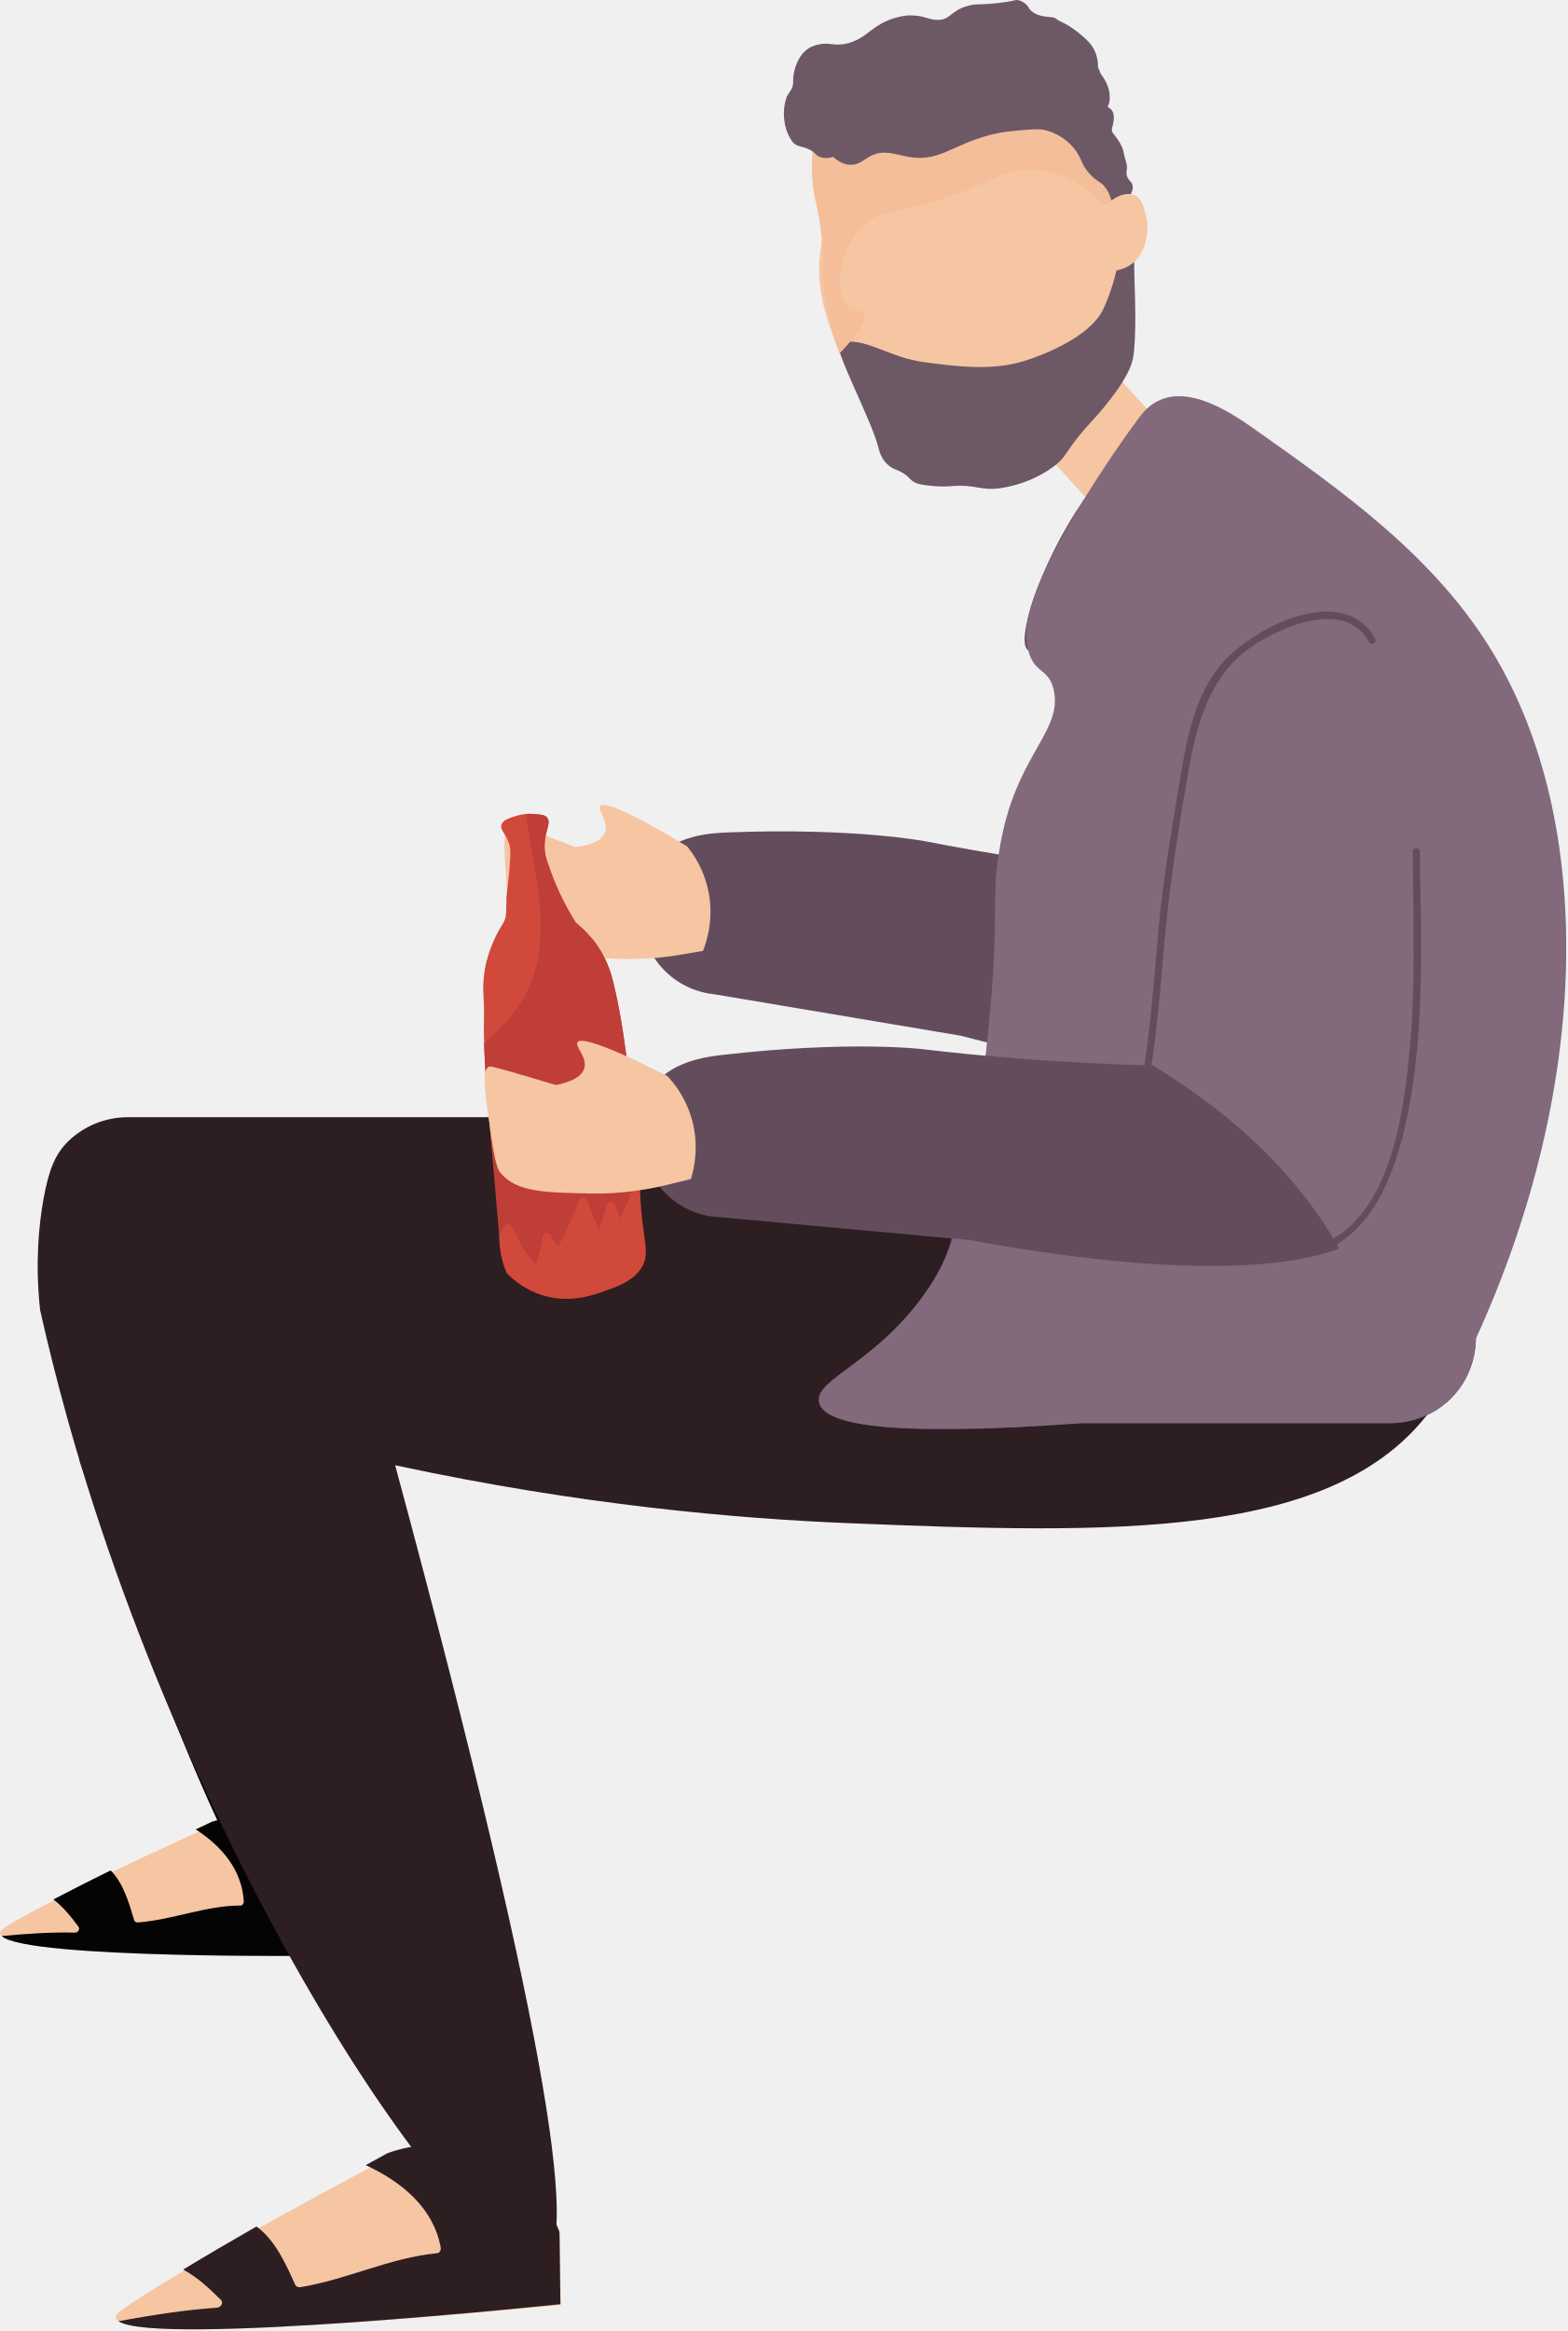
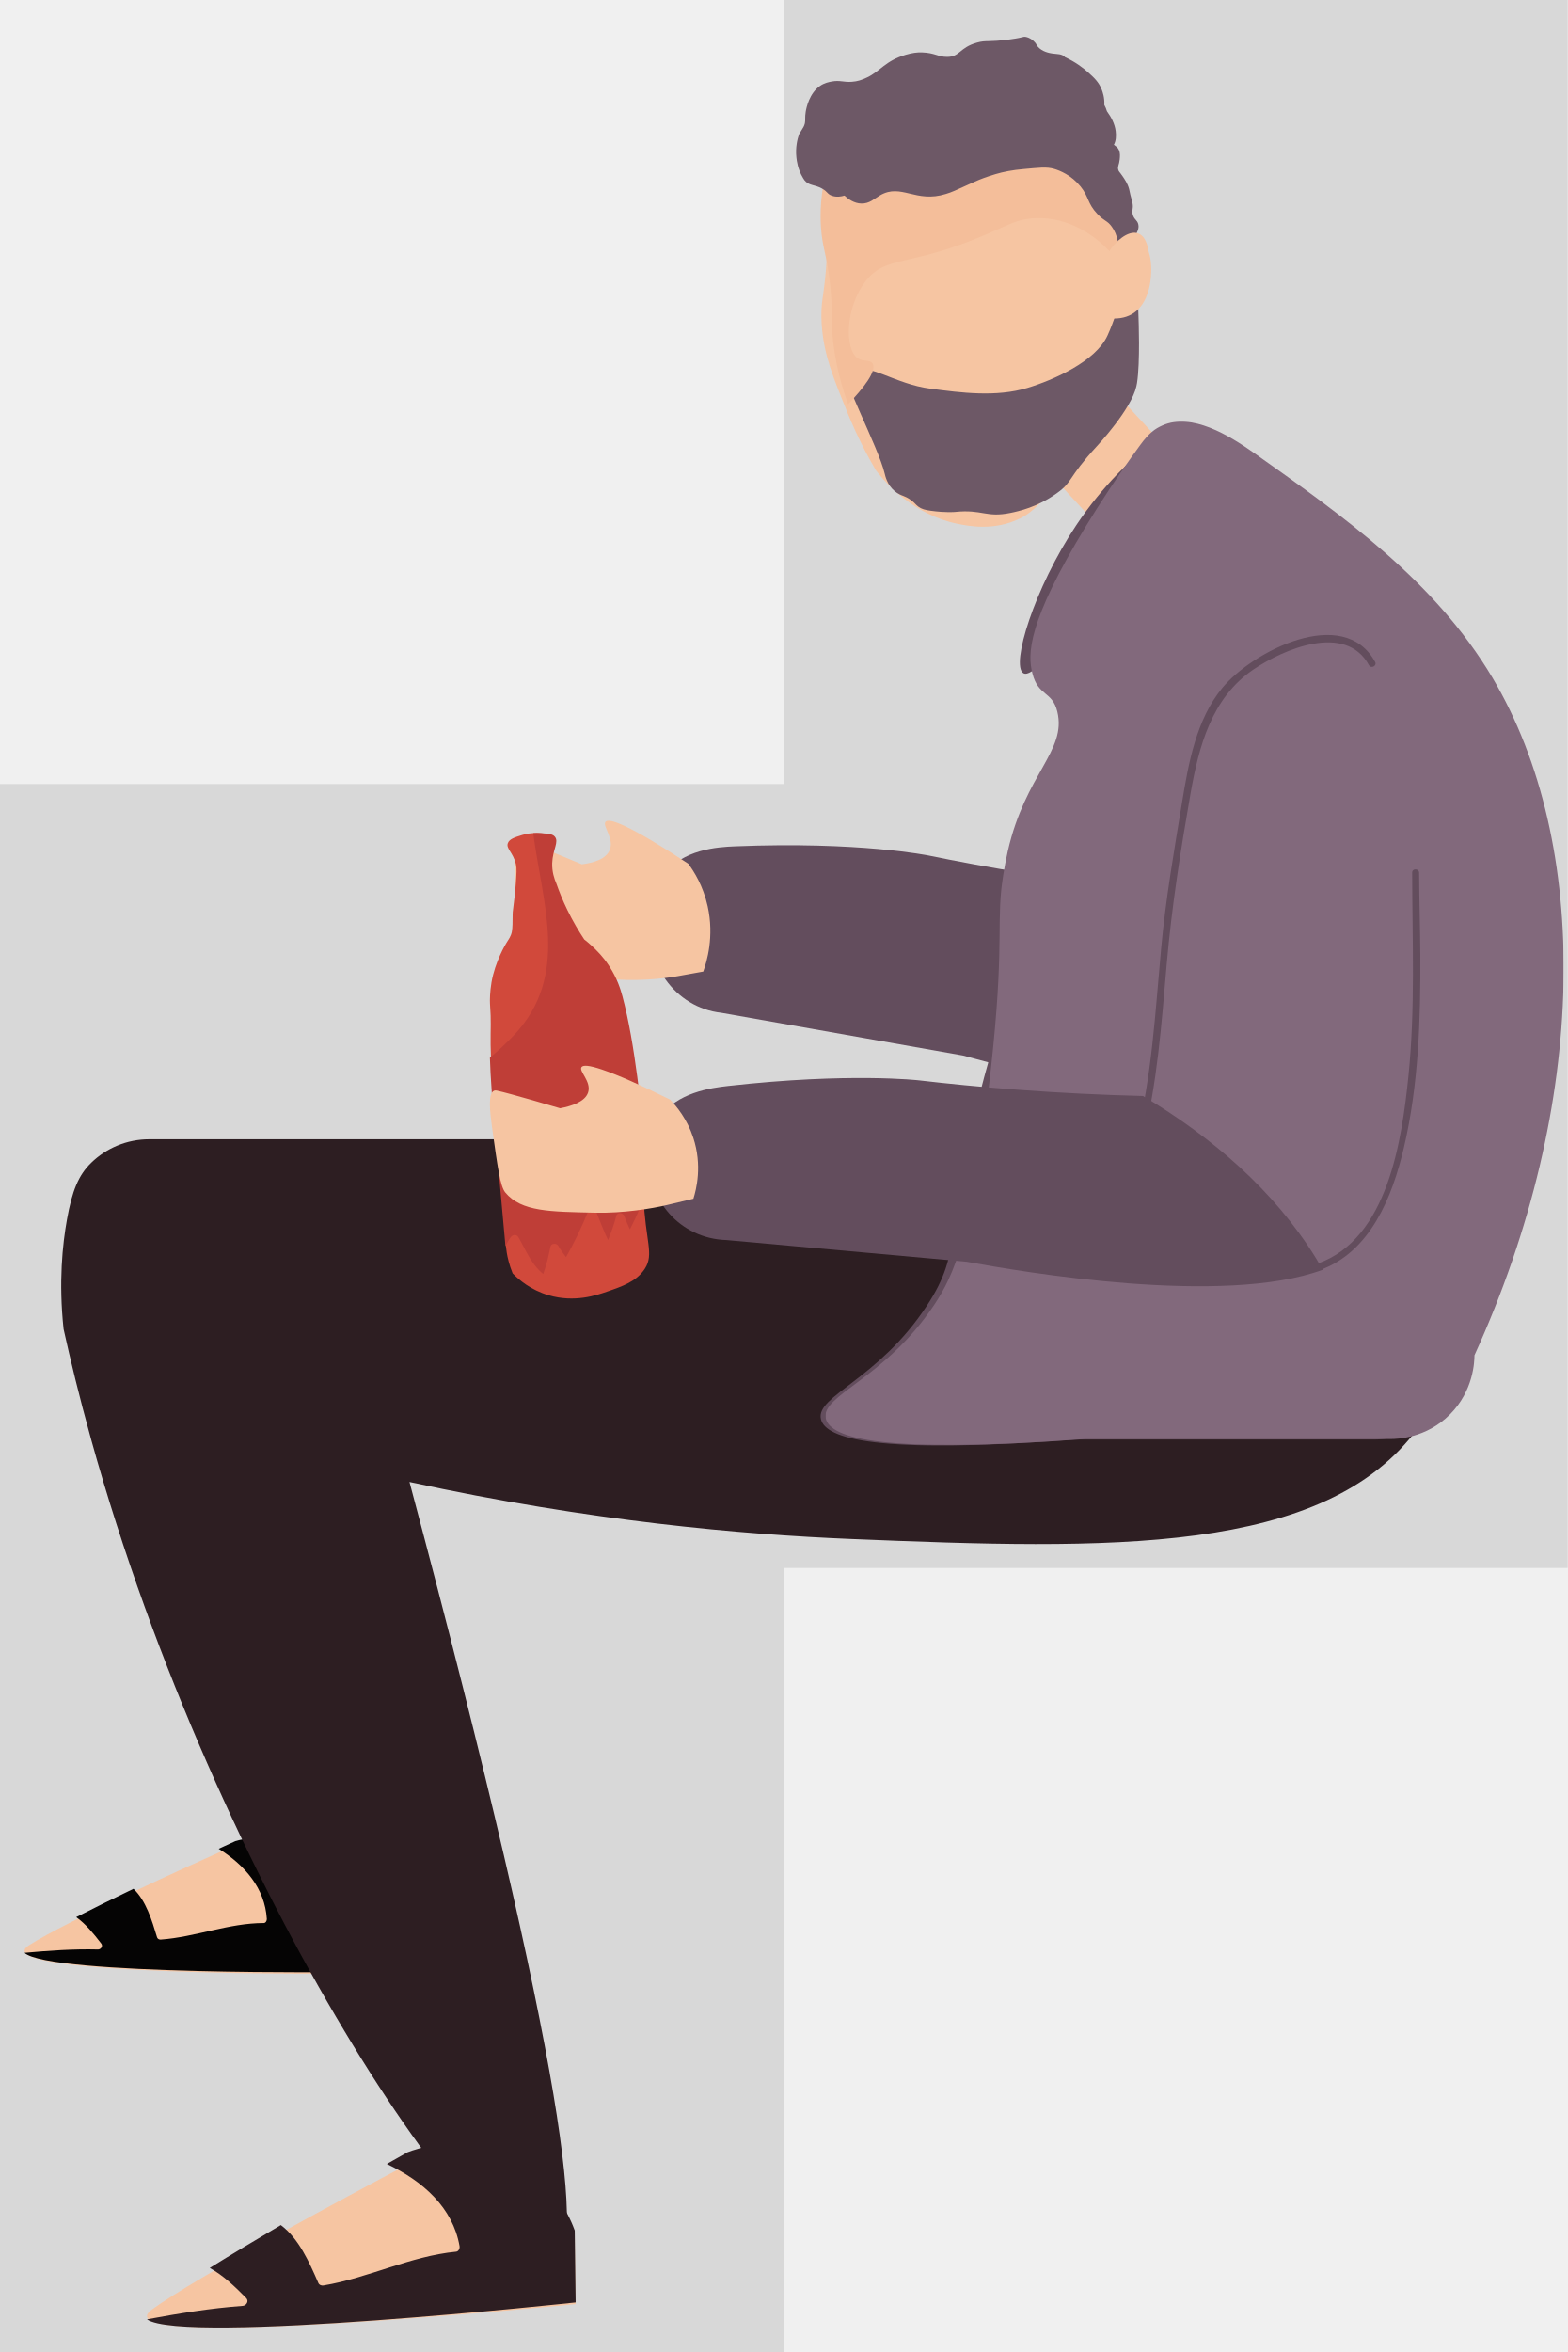
- <svg xmlns="http://www.w3.org/2000/svg" xmlns:xlink="http://www.w3.org/1999/xlink" width="224px" height="333px" viewBox="0 0 224 333" version="1.1">
+ <svg xmlns="http://www.w3.org/2000/svg" xmlns:xlink="http://www.w3.org/1999/xlink" width="128px" height="192px" viewBox="0 0 128 192" version="1.1">
  <defs>
-     <polygon id="path-1" points="0 19.648 0 0.43 47.467 0.43 47.467 19.648 4.59611529e-16 19.648" />
-     <polygon id="path-3" points="107.516 0.731 107.516 148.294 0.706 148.294 0.706 0.731 107.516 0.731" />
+     <polygon id="path-1" points="0 11.124 0 0.243 27.263 0.243 27.263 11.124 2.63986606e-16 11.124" />
+     <polygon id="path-3" points="60.673 0.414 60.673 83.959 0.398 83.959 0.398 0.414 60.673 0.414" />
  </defs>
  <g id="Page-1" stroke="none" stroke-width="1" fill="none" fill-rule="evenodd">
    <g id="leftZag">
-       <path d="M188.928,151.368 C183.497,140.658 174.905,131.977 165.184,125.029 C159.283,124.433 153.147,123.67 146.787,122.706 C141.149,121.851 136.303,120.98 132.291,120.196 C132.291,120.196 122.121,118.21 103.988,118.918 C101.486,119.016 96.384,119.309 93.555,122.917 C92.575,124.166 92.13,125.48 91.907,126.42 L91.645,128.104 C90.562,135.045 95.232,141.313 102.022,142.032 C113.781,144.009 125.539,145.986 137.297,147.964 C145.267,150.076 174.654,157.527 189.766,153.111 C189.495,152.528 189.221,151.945 188.928,151.368" id="Fill-1" fill="#634D5D" />
-       <path d="M73.346,132.869 C75.449,135.936 79.698,136.21 86.046,136.844 C90.185,137.258 94.433,136.844 96.542,136.498 C96.84,136.448 100.446,135.849 100.447,135.849 C100.971,134.511 102.127,131.029 101.105,126.796 C100.426,123.985 99.068,122.004 98.191,120.921 C94.079,118.415 90.91,116.692 88.709,115.733 C86.804,114.904 85.986,114.842 85.749,115.151 C85.306,115.728 87.055,117.4 86.424,118.967 C85.885,120.31 83.913,120.806 82.209,121.007 C81.915,120.893 75.071,118.235 73.256,117.702 C73.185,117.681 73.031,117.639 72.863,117.692 C71.943,117.985 72.027,120.721 72.163,123.031 C72.512,128.949 72.686,131.909 73.346,132.869" id="Fill-3" fill="#F6C5A2" />
-       <g id="Group-7" transform="translate(0, 259.8456)">
-         <mask id="mask-2" fill="white">
-           <use xlink:href="#path-1" />
-         </mask>
-         <g id="Clip-6" />
-         <path d="M30.321,0.935 C22.808,4.34 6.155,12.007 0.664,15.513 C-6.508,20.091 46.733,19.635 46.733,19.635 L47.467,11.565 C47.255,10.654 45.899,5.205 40.684,2.194 C35.932,-0.55 31.304,0.654 30.321,0.935" id="Fill-5" fill="#F6C5A2" mask="url(#mask-2)" />
+       <polygon id="Combined-Shape" fill="#D8D8D8" points="64 64 64 0 128 0 128 128 64 128 64 192 0 192 0 64" />
+       <g transform="translate(2, 3)">
+         <path d="M105.531,85.167 C102.492,78.871 97.683,73.767 92.243,69.682 C88.94,69.332 85.507,68.883 81.947,68.317 C78.792,67.814 76.08,67.302 73.834,66.841 C73.834,66.841 68.143,65.673 57.995,66.09 C56.595,66.147 53.739,66.32 52.156,68.441 C51.608,69.175 51.359,69.947 51.234,70.5 L51.087,71.49 C50.481,75.571 53.095,79.256 56.895,79.678 C63.476,80.841 70.056,82.003 76.636,83.166 C81.097,84.408 97.543,88.788 106,86.192 C105.848,85.849 105.695,85.506 105.531,85.167" id="Fill-1" fill="#634D5D" />
+         <path d="M40.688,74.553 C41.831,76.362 44.141,76.524 47.592,76.898 C49.842,77.142 52.151,76.898 53.298,76.693 C53.46,76.664 55.42,76.311 55.42,76.311 C55.705,75.521 56.334,73.467 55.778,70.971 C55.409,69.312 54.671,68.144 54.194,67.505 C51.959,66.026 50.236,65.01 49.04,64.445 C48.004,63.955 47.56,63.919 47.43,64.101 C47.19,64.442 48.14,65.428 47.797,66.352 C47.504,67.145 46.433,67.437 45.506,67.556 C45.346,67.488 41.626,65.92 40.639,65.606 C40.601,65.594 40.517,65.569 40.426,65.6 C39.926,65.773 39.971,67.387 40.045,68.75 C40.235,72.241 40.33,73.986 40.688,74.553" id="Fill-3" fill="#F6C5A2" />
+         <g id="Group-7" transform="translate(0, 147)">
+           <mask id="mask-2" fill="white">
+             <use xlink:href="#path-1" />
+           </mask>
+           <g id="Clip-6" />
+           <path d="M17.415,0.529 C13.1,2.457 3.535,6.798 0.382,8.783 C-3.738,11.375 26.842,11.117 26.842,11.117 L27.263,6.548 C27.142,6.032 26.363,2.947 23.368,1.242 C20.638,-0.312 17.98,0.37 17.415,0.529" id="Fill-5" fill="#F6C5A2" mask="url(#mask-2)" />
+         </g>
+         <path d="M27,153.359 C26.881,152.837 26.116,149.717 23.14,148 C20.429,146.435 17.782,147.133 17.219,147.296 C16.81,147.483 16.35,147.694 15.856,147.921 C17.98,149.252 19.632,151.14 19.786,153.647 C19.795,153.792 19.693,153.983 19.535,153.983 C16.675,153.984 13.963,155.128 11.12,155.332 C10.999,155.34 10.864,155.278 10.824,155.147 C10.398,153.735 9.922,152.164 8.901,151.188 C7.271,151.972 5.655,152.766 4.223,153.5 C5.01,154.068 5.64,154.841 6.268,155.66 C6.435,155.878 6.226,156.146 5.999,156.141 C3.997,156.09 1.997,156.232 0,156.413 C2.01,158.267 26.567,157.985 26.567,157.985 L27,153.359 Z" id="Fill-8" fill="#050404" />
+         <path d="M9.928,101 C8.952,106.17 7.976,111.34 7,116.51 C16.59,143.535 23.18,156.689 26.772,155.972 C29.863,155.356 30.734,144.471 29.385,123.316 C22.899,115.877 16.413,108.439 9.928,101" id="Fill-10" fill="#050404" />
+         <path d="M31.434,117.977 C46.185,121.185 58.609,122.267 67.482,122.632 C88.544,123.498 106.202,124.003 113.83,113.503 C116.903,109.274 117.478,104.456 117.48,101.052 C117.987,97.685 118.494,94.318 119,90.951 C118.45,91.287 117.267,91.903 115.668,91.925 C113.022,91.962 111.277,90.347 110.919,90 L10.191,90 C8.342,90 6.662,90.737 5.443,91.925 C4.421,92.921 3.891,94.182 3.468,96.553 C3.105,98.583 2.78,101.641 3.192,105.497 C3.731,107.926 4.465,110.994 5.443,114.513 C15.716,151.486 37.704,183.773 43.179,181.924 C45.81,181.036 44.46,166.779 31.434,117.977" id="Fill-12" fill="#2D1E22" />
+         <path d="M31.365,173.647 C26.041,176.459 14.247,182.773 10.434,185.512 C5.452,189.09 45,185.091 45,185.091 L44.927,179.61 C44.7,179.012 43.275,175.439 39.167,173.775 C35.423,172.259 32.075,173.39 31.365,173.647" id="Fill-14" fill="#F6C5A2" />
+         <path d="M44.927,179.083 C44.698,178.442 43.264,174.614 39.131,172.831 C35.364,171.206 31.996,172.417 31.282,172.693 C30.772,172.98 30.199,173.303 29.583,173.652 C32.548,175.058 34.973,177.223 35.521,180.356 C35.554,180.538 35.447,180.791 35.24,180.811 C31.496,181.174 28.103,182.956 24.409,183.57 C24.252,183.596 24.067,183.535 23.997,183.375 C23.243,181.654 22.401,179.739 20.93,178.639 C18.904,179.831 16.899,181.034 15.126,182.138 C16.234,182.753 17.166,183.646 18.102,184.596 C18.351,184.849 18.115,185.213 17.816,185.235 C15.188,185.425 12.59,185.855 10,186.335 C12.889,188.413 45,184.955 45,184.955 L44.927,179.083 Z" id="Fill-16" fill="#2D1E22" />
+         <polygon id="Fill-18" fill="#F6C5A2" points="93.534 33.879 89.936 30 83 34.886 89.583 42 95 34.381" />
+         <path d="M88.477,32.174 C86.945,33.848 85.605,35.277 84.527,36.415 C82.575,38.474 82.099,38.924 81.28,39.325 C79.17,40.359 77.096,39.944 76.203,39.765 C72.606,39.044 70.319,36.415 69.528,35.413 C68.834,34.234 67.977,32.622 67.166,30.615 C66.075,27.913 65.25,25.998 65.088,23.445 C64.978,21.703 65.261,21.261 65.437,19.013 C65.591,17.056 65.625,14.219 65,10.667 C71.92,9.445 78.841,8.222 85.761,7 C86.206,8.269 86.85,10.168 87.549,12.502 C89.082,17.619 89.848,20.177 89.979,23.113 C90.067,25.092 89.934,28.274 88.477,32.174" id="Fill-20" fill="#F6C5A2" />
+         <path d="M67.058,27.223 C67.096,27.201 67.41,27.061 67.41,27.061 C67.611,27.04 67.808,27.043 68.002,27.057 C68.71,27.087 69.33,27.269 70.048,27.544 C71.374,28.052 72.514,28.534 73.946,28.726 C76.531,29.072 79.343,29.43 81.885,28.667 C83.998,28.032 87.464,26.502 88.425,24.389 C89.477,22.078 89.861,19.758 90.119,17.232 C90.137,17.051 90.368,16.957 90.506,17.044 C90.509,17.03 90.511,17.015 90.514,17 C90.52,17.023 90.525,17.05 90.531,17.073 C90.555,17.096 90.583,17.111 90.596,17.149 C90.887,18.046 90.969,18.98 90.913,19.914 C90.918,20.559 90.898,21.386 90.962,22.99 C90.962,22.99 91.105,26.578 90.836,28.271 C90.818,28.387 90.803,28.444 90.785,28.529 C90.378,30.409 87.577,33.403 87.577,33.403 C85.084,36.114 85.655,36.286 84.272,37.275 C82.695,38.402 81.183,38.73 80.509,38.869 C78.499,39.283 78.212,38.56 75.983,38.791 C75.983,38.791 75.248,38.868 73.986,38.693 C73.532,38.629 73.245,38.557 72.975,38.354 C72.757,38.19 72.676,38.036 72.375,37.818 C72.132,37.642 71.904,37.539 71.746,37.479 C71.597,37.428 71.319,37.318 71.044,37.088 C70.436,36.579 70.277,35.845 70.226,35.633 C69.717,33.51 66.536,27.523 67.058,27.223" id="Fill-22" fill="#6D5866" />
+         <path d="M82.281,14.824 C81.001,14.931 80.472,15.304 78.44,16.171 C72.175,18.842 70.364,17.795 68.682,19.948 C67.013,22.087 66.949,25.485 68.021,26.236 C68.473,26.552 69.029,26.325 69.244,26.672 C69.619,27.28 68.474,28.711 67.246,30 C66.386,27.633 66.086,25.683 65.97,24.344 C65.826,22.683 65.996,22.316 65.789,20.315 C65.529,17.8 65.149,17.318 65.03,15.54 C64.957,14.438 64.98,12.793 65.527,10.728 C72.531,9.485 79.534,8.243 86.538,7 C86.989,8.29 87.639,10.222 88.347,12.595 C89.056,14.975 89.602,16.807 90,18.385 C89.637,18.036 89.199,17.811 88.729,17.66 C87.091,15.842 84.764,14.617 82.281,14.824" id="Fill-24" fill="#F4BE9A" />
+         <path d="M90.988,18.595 C90.906,17.663 90.411,17.098 90.713,16.256 C90.829,15.932 91.022,15.686 90.944,15.322 C90.864,14.949 90.608,14.945 90.489,14.515 C90.381,14.122 90.573,14.048 90.455,13.504 C90.419,13.335 90.387,13.282 90.295,12.903 C90.215,12.572 90.228,12.567 90.189,12.424 C90.068,11.981 89.842,11.651 89.644,11.364 C89.399,11.006 89.335,11.002 89.298,10.83 C89.24,10.557 89.378,10.458 89.421,10.017 C89.447,9.756 89.473,9.494 89.357,9.237 C89.25,9 89.11,8.959 88.947,8.815 C89.114,8.513 89.147,8.103 89.094,7.696 C89.019,7.108 88.738,6.569 88.378,6.076 C88.326,5.896 88.256,5.723 88.165,5.561 C88.166,5.558 88.166,5.555 88.166,5.551 C88.196,4.961 88.026,4.498 87.964,4.334 C87.725,3.698 87.326,3.333 86.821,2.883 C86.437,2.54 85.825,2.066 84.959,1.665 C84.959,1.665 84.959,1.665 84.959,1.664 C84.703,1.37 84.327,1.426 83.906,1.361 C83.711,1.33 83.077,1.232 82.711,0.775 C82.599,0.635 82.637,0.61 82.502,0.457 C82.157,0.071 81.732,-0.027 81.581,0.006 C81.571,0.008 81.52,0.017 81.418,0.044 C81.363,0.057 81.288,0.076 81.182,0.097 C81.021,0.129 80.797,0.168 80.445,0.215 C78.616,0.459 78.545,0.26 77.775,0.474 C76.317,0.88 76.388,1.645 75.322,1.641 C74.585,1.639 74.343,1.313 73.279,1.274 C72.917,1.26 72.5,1.307 71.962,1.464 C70.291,1.954 69.876,2.808 68.797,3.319 C68.34,3.536 68.017,3.638 67.557,3.673 C66.883,3.726 66.593,3.527 65.917,3.65 C65.675,3.695 65.324,3.759 64.959,4.008 C64.079,4.608 63.839,5.792 63.785,6.12 C63.708,6.584 63.769,6.77 63.724,7.019 C63.72,7.043 63.712,7.078 63.702,7.117 C63.654,7.296 63.576,7.415 63.515,7.512 C63.446,7.621 63.355,7.769 63.235,7.974 C63.109,8.346 62.934,9.023 63.025,9.857 C63.055,10.126 63.131,10.815 63.568,11.531 C63.616,11.609 63.638,11.649 63.674,11.697 C64.038,12.176 64.493,12.041 65.121,12.393 C65.592,12.657 65.534,12.842 65.928,12.979 C66.312,13.112 66.687,13.045 66.949,12.963 C67.262,13.255 67.733,13.593 68.318,13.612 C68.988,13.634 69.373,13.224 69.861,12.942 C71.59,11.939 72.767,13.608 75.231,12.832 C75.778,12.659 75.774,12.65 77.594,11.827 C78.012,11.638 78.542,11.433 79.285,11.213 C79.916,11.026 80.652,10.878 81.587,10.799 C82.808,10.696 83.426,10.592 84.088,10.791 C84.527,10.922 85.474,11.292 86.228,12.224 C86.921,13.079 86.77,13.589 87.601,14.466 C88.192,15.09 88.385,14.969 88.774,15.503 C89.295,16.219 89.288,16.906 89.502,18.083 C89.628,18.779 89.855,19.787 90.301,21 C90.955,19.951 91.037,19.142 90.988,18.595" id="Fill-26" fill="#6D5866" />
+         <path d="M91.803,17.606 C91.779,17.456 91.748,17.304 91.709,17.149 C91.017,14.39 88.046,17.232 88,19.083 C87.981,19.868 88.821,20.111 89.08,19.392 C89.087,19.373 89.098,19.35 89.105,19.33 C89.108,19.626 89.112,19.923 89.114,20.22 C89.114,20.297 89.141,20.352 89.179,20.388 C88.889,20.51 88.678,20.902 88.839,21.314 C88.864,21.379 88.895,21.444 88.928,21.508 C88.828,21.55 88.727,21.592 88.625,21.618 C88.016,21.773 88.025,22.939 88.67,22.988 C90.158,23.101 91.308,22.42 91.794,20.646 C92.008,19.861 92.12,18.525 91.803,17.606" id="Fill-28" fill="#F6C5A2" />
+         <path d="M110.254,114.514 L85.762,114.516 C69.582,115.735 65.403,114.457 65.027,112.849 C64.582,110.945 69.721,109.631 73.686,103.574 C76.662,99.028 75.103,97.672 78.016,86.233 C79.91,78.796 80.886,78.127 84.353,65.577 C85.383,61.848 85.176,62.342 86.175,58.777 C89.012,48.642 90.643,44.779 89.824,44.292 C88.502,43.506 82.845,52.721 81.558,51.954 C80.502,51.325 82.455,44.988 85.887,39.856 C88.049,36.624 90.441,34.403 92.185,33 C93.324,35.006 94.603,35.733 95.356,36.037 C97.333,36.834 98.774,35.448 99.873,36.326 C101.328,37.487 99.808,40.436 101.149,41.454 C102.511,42.488 104.724,39.941 106.649,40.954 C107.866,41.595 107.148,42.689 109.19,46.162 C110.89,49.052 112.807,50.743 113.143,51.08 C115.438,53.381 117.395,66.188 116.931,107.671 C116.93,108.131 116.878,110.548 114.97,112.503 C113.062,114.458 110.704,114.512 110.254,114.514" id="Fill-30" fill="#634D5D" />
+         <g id="Group-34" transform="translate(65, 31)">
+           <mask id="mask-4" fill="white">
+             <use xlink:href="#path-3" />
+           </mask>
+           <g id="Clip-33" />
+           <path d="M47.621,59.703 C46.684,63.684 44.898,68.223 40.731,69.695 C40.387,69.817 40.264,69.26 40.606,69.14 C46.332,67.117 47.462,59.035 47.994,53.862 C48.564,48.322 48.312,42.788 48.302,37.234 C48.302,36.866 48.87,36.888 48.87,37.254 C48.874,39.492 48.957,41.73 48.968,43.968 C48.991,49.217 48.83,54.574 47.621,59.703 M30.2,30.809 C29.393,35.423 28.668,40.035 28.26,44.705 C27.837,49.559 27.5,54.435 26.292,59.172 C26.201,59.529 25.658,59.362 25.748,59.008 C27.053,53.889 27.327,48.608 27.811,43.368 C28.18,39.365 28.866,35.428 29.518,31.465 C30.044,28.266 30.679,24.733 32.798,22.159 C35.233,19.197 42.692,15.323 45.275,20.032 C45.452,20.354 44.948,20.618 44.772,20.296 C42.86,16.81 37.793,18.993 35.349,20.647 C31.918,22.968 30.88,26.928 30.2,30.809 M54.862,21.333 C50.182,13.452 42.749,8.187 35.421,2.996 C33.353,1.531 30.3,-0.335 27.916,0.726 C27.318,0.992 26.827,1.327 26.104,2.317 C24.182,4.944 22.723,7.221 21.712,8.877 C16.846,16.853 16.903,19.419 17.294,20.966 C17.773,22.863 18.913,22.392 19.328,24.092 C20.112,27.304 16.731,29.151 15.286,35.472 C14.968,36.863 14.795,38.205 14.749,38.667 C14.414,42.012 15.008,44.17 13.679,55.216 C12.272,66.912 10.941,70.029 9.261,72.542 C5.215,78.595 -0.029,79.907 0.426,81.81 C0.81,83.415 5.073,84.692 21.583,83.475 L46.575,83.473 C47.034,83.471 49.441,83.418 51.388,81.464 C53.334,79.51 53.387,77.096 53.388,76.635 C62.778,56.022 62.897,34.861 54.862,21.333" id="Fill-32" fill="#82697C" mask="url(#mask-4)" />
+         </g>
+         <path d="M47.561,102.439 C46.708,102.734 44.91,103.355 42.795,102.734 C41.318,102.3 40.348,101.455 39.856,100.95 C39.565,100.229 39.438,99.635 39.375,99.257 C39.144,97.866 39.431,97.234 39.205,95.314 C39.193,95.218 39.179,95.118 39.179,95.118 C39.119,94.676 39.061,94.351 39.053,94.3 C39.006,94.028 38.9,93.191 38.663,90.997 L38.663,90.997 C37.7,80.885 38.231,81.924 38.007,78.941 C37.988,78.672 38.001,77.958 38.129,77.202 C38.419,75.488 39.301,74.047 39.35,73.969 C39.557,73.635 39.723,73.426 39.794,73.049 C39.856,72.719 39.849,72.245 39.857,71.611 C39.858,71.461 39.862,71.464 39.9,71.155 C39.931,70.9 40.069,69.801 40.115,69.147 C40.174,68.312 40.204,67.895 40.13,67.571 C39.901,66.572 39.287,66.28 39.469,65.817 C39.601,65.483 40.033,65.35 40.64,65.163 C40.889,65.087 41.395,64.96 42.043,65.013 C42.637,65.061 42.935,65.084 43.111,65.294 C43.456,65.706 42.943,66.329 42.908,67.407 C42.886,68.097 43.07,68.665 43.228,69.033 C43.45,69.689 43.73,70.406 44.088,71.162 C44.511,72.058 44.962,72.842 45.397,73.515 C45.397,73.515 45.41,73.525 45.429,73.54 C45.444,73.551 45.462,73.567 45.484,73.585 C45.683,73.749 46.138,74.138 46.644,74.711 C46.856,74.951 47.075,75.238 47.323,75.626 C47.98,76.654 48.236,77.578 48.36,78.052 C49.35,81.832 49.865,87.456 50.133,90.215 C50.279,91.713 50.486,93.208 50.545,94.712 C50.684,98.294 51.428,99.369 50.652,100.567 C49.974,101.612 48.813,102.007 47.561,102.439" id="Fill-35" fill="#D1493B" />
+         <path d="M39.271,98.745 C39.391,98.476 39.532,98.213 39.725,97.966 C39.877,97.772 40.191,97.759 40.322,97.985 C40.936,99.049 41.364,100.204 42.352,101 C42.628,100.271 42.788,99.518 42.948,98.755 C43.008,98.473 43.455,98.467 43.581,98.698 C43.763,99.032 43.997,99.323 44.215,99.626 C44.9,98.42 45.49,97.176 46.016,95.901 C46.111,95.671 46.532,95.559 46.649,95.844 C46.977,96.645 47.27,97.454 47.65,98.231 C47.91,97.585 48.144,96.936 48.317,96.258 C48.403,95.92 48.884,96.001 48.98,96.279 C49.108,96.652 49.269,97.005 49.432,97.359 C50.044,96.174 50.552,94.955 51,93.718 C50.907,92.724 50.783,91.733 50.684,90.74 C50.402,87.923 49.86,82.181 48.819,78.323 C48.689,77.84 48.419,76.896 47.728,75.846 C47.468,75.45 47.237,75.157 47.014,74.912 C46.483,74.327 46.004,73.929 45.795,73.763 C45.772,73.744 45.752,73.728 45.736,73.716 C45.717,73.701 45.703,73.69 45.703,73.69 C45.246,73.004 44.771,72.203 44.327,71.29 C43.95,70.517 43.655,69.785 43.422,69.115 C43.257,68.74 43.062,68.16 43.086,67.455 C43.123,66.355 43.662,65.719 43.299,65.298 C43.115,65.084 42.8,65.06 42.176,65.011 C41.941,64.993 41.732,65 41.537,65.015 C42.272,70.731 44.554,76.645 39.968,81.501 C39.368,82.136 38.705,82.75 38,83.341 C38.043,84.804 38.189,87.133 38.621,91.537 L38.621,91.538 C38.838,93.941 39.054,96.343 39.271,98.745" id="Fill-37" fill="#BF3E37" />
+         <path d="M105.468,99.745 C102.039,94.175 96.957,89.831 91.325,86.469 C88.056,86.387 84.652,86.224 81.115,85.961 C77.98,85.728 75.28,85.454 73.042,85.193 C73.042,85.193 67.369,84.533 57.429,85.652 C56.058,85.807 53.265,86.173 51.859,88.239 C51.372,88.954 51.182,89.682 51.098,90.199 L51.023,91.12 C50.714,94.917 53.541,98.116 57.304,98.228 C63.85,98.82 70.396,99.411 76.942,100.002 C81.411,100.82 97.874,103.654 106,100.653 C105.827,100.348 105.652,100.044 105.468,99.745" id="Fill-39" fill="#634D5D" />
+         <path d="M39.251,94.339 C40.563,95.933 42.964,95.909 46.56,95.995 C48.904,96.051 51.275,95.649 52.445,95.372 C52.611,95.333 54.613,94.856 54.614,94.856 C54.852,94.101 55.355,92.144 54.602,89.867 C54.101,88.354 53.254,87.324 52.715,86.766 C50.297,85.562 48.443,84.748 47.165,84.314 C46.059,83.938 45.596,83.937 45.476,84.116 C45.251,84.451 46.305,85.295 46.017,86.18 C45.77,86.939 44.683,87.291 43.733,87.472 C43.563,87.421 39.603,86.247 38.56,86.029 C38.519,86.021 38.431,86.004 38.338,86.04 C37.833,86.238 37.997,87.735 38.171,88.995 C38.617,92.225 38.84,93.84 39.251,94.339" id="Fill-41" fill="#F6C5A2" />
      </g>
-       <path d="M47.445,271.097 C47.238,270.161 45.899,264.563 40.697,261.482 C35.957,258.676 31.33,259.927 30.346,260.219 C29.631,260.555 28.826,260.933 27.962,261.341 C31.675,263.729 34.564,267.116 34.832,271.613 C34.848,271.873 34.671,272.216 34.395,272.216 C29.395,272.218 24.653,274.272 19.683,274.636 C19.471,274.651 19.235,274.54 19.166,274.305 C18.42,271.772 17.587,268.954 15.802,267.202 C12.954,268.609 10.128,270.034 7.625,271.35 C8.999,272.369 10.101,273.756 11.199,275.225 C11.491,275.616 11.126,276.098 10.729,276.088 C7.229,275.997 3.733,276.251 0.241,276.577 C3.756,279.902 46.688,279.396 46.688,279.396 L47.445,271.097 Z" id="Fill-8" fill="#050404" />
-       <path d="M16.385,180.993 C14.713,190.213 13.042,199.434 11.369,208.654 C27.799,256.853 39.09,280.311 45.244,279.033 C50.54,277.933 52.032,258.521 49.721,220.792 C38.609,207.526 27.496,194.259 16.385,180.993" id="Fill-10" fill="#050404" />
-       <path d="M56.463,209.322 C82.964,215.022 105.282,216.946 121.221,217.594 C159.056,219.133 190.778,220.031 204.481,201.37 C210.001,193.853 211.033,185.291 211.037,179.241 C211.948,173.256 212.858,167.273 213.768,161.289 C212.78,161.886 210.654,162.98 207.782,163.019 C203.029,163.085 199.895,160.214 199.251,159.598 L18.304,159.598 C14.982,159.598 11.963,160.908 9.773,163.019 C7.939,164.789 6.986,167.03 6.225,171.245 C5.575,174.853 4.99,180.287 5.73,187.14 C6.698,191.458 8.017,196.911 9.773,203.164 C28.228,268.877 67.727,326.26 77.563,322.975 C82.29,321.397 79.865,296.057 56.463,209.322" id="Fill-12" fill="#2D1E22" />
-       <path d="M55.367,308.315 C45.692,313.464 24.262,325.025 17.333,330.041 C8.28,336.592 80.143,329.269 80.143,329.269 L80.011,319.234 C79.598,318.138 77.009,311.597 69.543,308.55 C62.74,305.773 56.657,307.844 55.367,308.315" id="Fill-14" fill="#F6C5A2" />
-       <path d="M79.939,318.85 C79.527,317.722 76.94,310.996 69.483,307.863 C62.688,305.006 56.612,307.135 55.324,307.62 C54.403,308.125 53.37,308.692 52.258,309.305 C57.608,311.776 61.982,315.581 62.972,321.088 C63.03,321.407 62.837,321.851 62.463,321.886 C55.709,322.524 49.589,325.656 42.925,326.736 C42.642,326.781 42.307,326.674 42.181,326.393 C40.82,323.368 39.302,320.002 36.648,318.069 C32.994,320.164 29.376,322.279 26.177,324.218 C28.176,325.3 29.858,326.869 31.545,328.538 C31.995,328.983 31.569,329.623 31.03,329.662 C26.289,329.995 21.603,330.751 16.93,331.595 C22.142,335.247 80.071,329.17 80.071,329.17 L79.939,318.85 Z" id="Fill-16" fill="#2D1E22" />
-       <polygon id="Fill-18" fill="#F6C5A2" points="165.1 59.755 158.746 52.774 146.494 61.567 158.122 74.37 167.689 60.659" />
-       <path d="M158.56,55.009 C155.842,57.955 153.467,60.469 151.555,62.472 C148.093,66.095 147.249,66.886 145.795,67.593 C142.055,69.412 138.376,68.681 136.793,68.366 C130.412,67.098 126.357,62.472 124.955,60.708 C123.724,58.635 122.203,55.799 120.765,52.267 C118.83,47.511 117.368,44.143 117.081,39.651 C116.886,36.585 117.387,35.807 117.7,31.853 C117.972,28.41 118.033,23.417 116.924,17.166 C129.197,15.016 141.47,12.865 153.743,10.715 C154.533,12.948 155.674,16.289 156.913,20.396 C159.632,29.399 160.991,33.9 161.224,39.067 C161.379,42.549 161.143,48.148 158.56,55.009" id="Fill-20" fill="#F6C5A2" />
-       <path d="M119.902,49.094 C119.97,49.056 120.525,48.81 120.525,48.81 C120.881,48.773 121.228,48.778 121.571,48.803 C122.822,48.856 123.919,49.176 125.188,49.661 C127.531,50.556 129.546,51.405 132.077,51.743 C136.645,52.352 141.617,52.983 146.108,51.639 C149.844,50.52 155.969,47.825 157.668,44.103 C159.526,40.032 160.206,35.945 160.661,31.495 C160.694,31.177 161.102,31.011 161.346,31.165 C161.351,31.139 161.355,31.113 161.36,31.087 C161.37,31.128 161.38,31.175 161.39,31.216 C161.432,31.256 161.481,31.283 161.504,31.35 C162.018,32.93 162.164,34.575 162.065,36.22 C162.073,37.357 162.038,38.813 162.151,41.639 C162.151,41.639 162.404,47.958 161.929,50.942 C161.896,51.145 161.87,51.246 161.838,51.395 C161.12,54.707 156.169,59.981 156.169,59.981 C151.763,64.756 152.772,65.059 150.327,66.802 C147.541,68.787 144.867,69.365 143.677,69.61 C140.124,70.339 139.616,69.065 135.678,69.472 C135.678,69.472 134.379,69.607 132.147,69.299 C131.346,69.187 130.837,69.06 130.36,68.703 C129.976,68.414 129.832,68.142 129.301,67.759 C128.871,67.448 128.467,67.267 128.189,67.16 C127.925,67.072 127.434,66.877 126.948,66.472 C125.873,65.575 125.593,64.283 125.502,63.909 C124.602,60.17 118.98,49.623 119.902,49.094" id="Fill-22" fill="#6D5866" />
-       <path d="M146.284,24.254 C144.04,24.439 143.114,25.083 139.553,26.583 C128.573,31.206 125.399,29.393 122.452,33.12 C119.527,36.82 119.416,42.7 121.294,43.999 C122.087,44.547 123.06,44.153 123.437,44.755 C124.095,45.805 122.088,48.281 119.935,50.512 C118.429,46.417 117.903,43.043 117.7,40.725 C117.447,37.851 117.746,37.217 117.382,33.754 C116.926,29.402 116.261,28.569 116.053,25.491 C115.924,23.585 115.965,20.739 116.924,17.167 C129.197,15.016 141.47,12.865 153.743,10.715 C154.534,12.948 155.674,16.29 156.913,20.397 C158.157,24.515 159.113,27.685 159.81,30.414 C159.175,29.81 158.407,29.422 157.582,29.161 C154.712,26.016 150.634,23.895 146.284,24.254" id="Fill-24" fill="#F4BE9A" />
-       <path d="M161.904,32.154 C161.757,30.543 160.875,29.565 161.412,28.111 C161.62,27.549 161.963,27.124 161.824,26.495 C161.682,25.849 161.225,25.843 161.013,25.099 C160.821,24.42 161.163,24.291 160.953,23.351 C160.888,23.059 160.831,22.967 160.667,22.312 C160.526,21.74 160.548,21.731 160.479,21.483 C160.263,20.718 159.86,20.148 159.508,19.65 C159.07,19.031 158.957,19.025 158.891,18.727 C158.787,18.255 159.033,18.084 159.111,17.321 C159.156,16.87 159.202,16.418 158.995,15.972 C158.804,15.563 158.556,15.493 158.265,15.243 C158.563,14.72 158.621,14.013 158.527,13.308 C158.393,12.291 157.892,11.359 157.251,10.507 C157.157,10.196 157.033,9.897 156.871,9.616 C156.872,9.611 156.872,9.606 156.873,9.6 C156.925,8.579 156.623,7.779 156.512,7.494 C156.085,6.394 155.374,5.764 154.475,4.985 C153.79,4.392 152.699,3.572 151.154,2.88 C151.154,2.88 151.154,2.88 151.154,2.879 C150.698,2.37 150.027,2.466 149.277,2.353 C148.929,2.301 147.799,2.132 147.148,1.34 C146.947,1.098 147.016,1.055 146.774,0.791 C146.158,0.123 145.402,-0.047 145.132,0.011 C145.114,0.014 145.023,0.03 144.842,0.076 C144.744,0.1 144.61,0.131 144.42,0.168 C144.134,0.223 143.735,0.291 143.108,0.372 C139.846,0.794 139.72,0.45 138.347,0.82 C135.748,1.523 135.875,2.845 133.973,2.838 C132.66,2.834 132.229,2.271 130.332,2.203 C129.687,2.18 128.943,2.26 127.983,2.533 C125.004,3.379 124.264,4.856 122.341,5.74 C121.527,6.116 120.951,6.291 120.13,6.352 C118.929,6.443 118.411,6.099 117.206,6.313 C116.774,6.389 116.149,6.501 115.499,6.93 C113.93,7.968 113.502,10.016 113.405,10.582 C113.268,11.385 113.376,11.708 113.297,12.138 C113.289,12.18 113.276,12.239 113.257,12.308 C113.171,12.617 113.033,12.822 112.924,12.99 C112.801,13.179 112.638,13.435 112.424,13.789 C112.2,14.432 111.888,15.602 112.051,17.045 C112.103,17.51 112.239,18.701 113.019,19.939 C113.104,20.074 113.143,20.144 113.208,20.226 C113.856,21.055 114.667,20.822 115.788,21.431 C116.627,21.886 116.523,22.207 117.225,22.444 C117.911,22.673 118.579,22.557 119.046,22.415 C119.604,22.92 120.444,23.505 121.486,23.538 C122.68,23.577 123.367,22.867 124.237,22.379 C127.32,20.645 129.419,23.53 133.811,22.188 C134.786,21.891 134.78,21.875 138.025,20.452 C138.77,20.125 139.715,19.769 141.039,19.389 C142.165,19.066 143.476,18.81 145.144,18.673 C147.32,18.495 148.422,18.316 149.602,18.66 C150.385,18.887 152.073,19.527 153.417,21.138 C154.653,22.617 154.383,23.499 155.865,25.015 C156.919,26.093 157.263,25.885 157.956,26.808 C158.885,28.047 158.873,29.234 159.253,31.269 C159.478,32.472 159.884,34.215 160.678,36.313 C161.845,34.499 161.991,33.101 161.904,32.154" id="Fill-26" fill="#6D5866" />
-       <path d="M163.563,30.241 C163.516,30.003 163.455,29.763 163.38,29.518 C162.03,25.153 156.235,29.649 156.146,32.576 C156.109,33.818 157.748,34.201 158.252,33.065 C158.266,33.035 158.287,32.998 158.301,32.967 C158.306,33.436 158.315,33.905 158.319,34.374 C158.318,34.496 158.37,34.583 158.445,34.64 C157.879,34.833 157.468,35.453 157.781,36.104 C157.83,36.208 157.89,36.31 157.957,36.411 C157.761,36.478 157.564,36.545 157.364,36.586 C156.178,36.83 156.195,38.675 157.453,38.752 C160.355,38.931 162.598,37.853 163.545,35.048 C163.962,33.806 164.18,31.693 163.563,30.241" id="Fill-28" fill="#F6C5A2" />
-       <path d="M198.811,203.304 L154.523,203.308 C125.268,205.46 117.711,203.204 117.031,200.367 C116.226,197.007 125.518,194.688 132.688,183.999 C138.069,175.976 135.25,173.582 140.517,153.395 C143.942,140.27 145.707,139.089 151.976,116.941 C153.839,110.361 153.465,111.233 155.27,104.941 C160.401,87.055 163.351,80.238 161.869,79.377 C159.479,77.991 149.251,94.254 146.923,92.9 C145.013,91.789 148.545,80.606 154.751,71.548 C158.66,65.845 162.984,61.925 166.138,59.45 C168.198,62.989 170.51,64.273 171.872,64.809 C175.447,66.216 178.053,63.771 180.04,65.32 C182.671,67.368 179.922,72.572 182.347,74.37 C184.81,76.194 188.812,71.699 192.293,73.488 C194.492,74.618 193.195,76.548 196.887,82.677 C199.961,87.779 203.428,90.762 204.036,91.357 C208.185,95.419 211.724,118.02 210.885,191.228 C210.882,192.041 210.788,196.306 207.339,199.757 C203.889,203.207 199.624,203.302 198.811,203.304" id="Fill-30" fill="#634D5D" />
-       <g id="Group-34" transform="translate(116.2766, 55.86892)">
-         <mask id="mask-4" fill="white">
-           <use xlink:href="#path-3" />
-         </mask>
-         <g id="Clip-33" />
-         <path d="M84.388,105.452 C82.727,112.483 79.562,120.501 72.178,123.101 C71.568,123.316 71.351,122.332 71.956,122.119 C82.103,118.546 84.106,104.272 85.048,95.135 C86.058,85.35 85.613,75.575 85.595,65.766 C85.594,65.116 86.6,65.154 86.601,65.801 C86.608,69.754 86.755,73.707 86.774,77.66 C86.816,86.931 86.529,96.393 84.388,105.452 M53.517,54.417 C52.086,62.567 50.801,70.713 50.079,78.961 C49.329,87.534 48.732,96.147 46.591,104.513 C46.43,105.144 45.467,104.85 45.628,104.225 C47.94,95.183 48.425,85.856 49.282,76.6 C49.937,69.53 51.152,62.576 52.308,55.577 C53.241,49.925 54.366,43.686 58.119,39.138 C62.435,33.908 75.653,27.064 80.231,35.383 C80.543,35.95 79.65,36.417 79.339,35.849 C75.95,29.691 66.972,33.547 62.64,36.468 C56.561,40.567 54.721,47.562 53.517,54.417 M97.22,37.68 C88.926,23.76 75.754,14.46 62.768,5.292 C59.103,2.704 53.694,-0.592 49.469,1.282 C48.409,1.752 47.539,2.345 46.258,4.092 C42.853,8.733 40.266,12.754 38.475,15.68 C29.851,29.767 29.954,34.299 30.646,37.031 C31.495,40.383 33.515,39.551 34.25,42.553 C35.64,48.226 29.648,51.489 27.087,62.653 C26.524,65.11 26.218,67.48 26.136,68.296 C25.542,74.204 26.595,78.016 24.241,97.526 C21.747,118.186 19.388,123.691 16.412,128.129 C9.242,138.82 -0.051,141.138 0.755,144.499 C1.435,147.335 8.991,149.59 38.246,147.44 L82.534,147.436 C83.346,147.433 87.612,147.338 91.062,143.888 C94.512,140.437 94.606,136.172 94.608,135.359 C111.246,98.951 111.458,61.574 97.22,37.68" id="Fill-32" fill="#82697C" mask="url(#mask-4)" />
-       </g>
-       <path d="M86.13,184.53 C84.605,185.067 81.391,186.2 77.61,185.067 C74.969,184.276 73.236,182.735 72.356,181.815 C71.837,180.5 71.609,179.417 71.497,178.728 C71.084,176.19 71.597,175.038 71.192,171.537 C71.172,171.362 71.146,171.18 71.146,171.18 C71.039,170.374 70.936,169.781 70.92,169.689 C70.837,169.192 70.647,167.667 70.224,163.666 L70.224,163.665 C68.502,145.227 69.451,147.121 69.052,141.682 C69.017,141.191 69.041,139.889 69.27,138.511 C69.788,135.386 71.365,132.758 71.451,132.616 C71.823,132.007 72.119,131.626 72.246,130.938 C72.357,130.337 72.344,129.472 72.358,128.317 C72.361,128.042 72.368,128.048 72.436,127.484 C72.491,127.02 72.737,125.015 72.82,123.823 C72.925,122.301 72.978,121.539 72.846,120.949 C72.437,119.128 71.339,118.595 71.665,117.751 C71.901,117.142 72.673,116.899 73.757,116.559 C74.204,116.419 75.107,116.188 76.266,116.284 C77.327,116.373 77.861,116.414 78.175,116.797 C78.793,117.549 77.875,118.685 77.813,120.649 C77.773,121.909 78.103,122.943 78.384,123.615 C78.781,124.811 79.282,126.118 79.922,127.498 C80.678,129.131 81.485,130.561 82.262,131.787 C82.262,131.787 82.286,131.806 82.318,131.833 C82.345,131.854 82.379,131.882 82.418,131.915 C82.773,132.214 83.587,132.925 84.49,133.969 C84.87,134.407 85.262,134.93 85.704,135.637 C86.879,137.513 87.337,139.198 87.559,140.062 C89.328,146.954 90.249,157.209 90.729,162.24 C90.989,164.972 91.359,167.697 91.464,170.439 C91.712,176.971 93.043,178.932 91.655,181.115 C90.444,183.021 88.368,183.741 86.13,184.53" id="Fill-35" fill="#D1493B" />
-       <path d="M71.328,176.539 C71.532,176.058 71.772,175.589 72.1,175.147 C72.358,174.8 72.892,174.777 73.114,175.181 C74.157,177.081 74.886,179.144 76.566,180.566 C77.035,179.265 77.306,177.919 77.579,176.556 C77.68,176.053 78.44,176.041 78.655,176.455 C78.963,177.05 79.361,177.572 79.733,178.112 C80.897,175.959 81.9,173.736 82.793,171.458 C82.955,171.048 83.67,170.848 83.87,171.358 C84.427,172.788 84.925,174.232 85.571,175.621 C86.014,174.467 86.411,173.307 86.704,172.096 C86.851,171.492 87.669,171.638 87.833,172.134 C88.051,172.799 88.323,173.431 88.6,174.063 C89.641,171.946 90.505,169.769 91.266,167.559 C91.107,165.784 90.897,164.014 90.729,162.24 C90.249,157.209 89.328,146.953 87.559,140.062 C87.337,139.198 86.879,137.512 85.704,135.637 C85.262,134.93 84.87,134.406 84.49,133.969 C83.587,132.924 82.773,132.214 82.418,131.916 C82.379,131.883 82.345,131.854 82.318,131.833 C82.286,131.806 82.262,131.787 82.262,131.787 C81.485,130.56 80.678,129.131 79.922,127.499 C79.282,126.118 78.781,124.812 78.384,123.614 C78.103,122.944 77.772,121.909 77.812,120.649 C77.875,118.684 78.792,117.549 78.175,116.796 C77.862,116.414 77.327,116.373 76.266,116.284 C75.866,116.252 75.511,116.264 75.18,116.292 C76.43,126.501 80.309,137.065 72.513,145.738 C71.493,146.872 70.366,147.968 69.167,149.025 C69.241,151.638 69.489,155.798 70.224,163.665 L70.224,163.666 C70.591,167.957 70.96,172.248 71.328,176.539" id="Fill-37" fill="#BF3E37" />
-       <path d="M190.378,176.693 C184.159,166.42 174.941,158.407 164.726,152.207 C158.796,152.056 152.621,151.755 146.207,151.27 C140.521,150.84 135.622,150.335 131.564,149.854 C131.564,149.854 121.274,148.636 103.244,150.7 C100.756,150.985 95.691,151.66 93.141,155.471 C92.257,156.79 91.912,158.132 91.761,159.087 L91.625,160.786 C91.065,167.789 96.191,173.689 103.017,173.896 C114.89,174.987 126.764,176.077 138.637,177.168 C146.743,178.677 176.605,183.904 191.344,178.369 C191.03,177.806 190.713,177.246 190.378,176.693" id="Fill-39" fill="#634D5D" />
-       <path d="M71.469,167.494 C73.795,170.394 78.053,170.349 84.433,170.506 C88.589,170.608 92.795,169.877 94.871,169.373 C95.166,169.302 98.716,168.434 98.717,168.434 C99.14,167.06 100.031,163.501 98.695,159.357 C97.807,156.605 96.305,154.731 95.35,153.717 C91.06,151.525 87.772,150.045 85.505,149.255 C83.543,148.57 82.722,148.569 82.509,148.895 C82.111,149.504 83.979,151.04 83.469,152.651 C83.031,154.03 81.103,154.672 79.418,155 C79.116,154.908 72.093,152.772 70.242,152.376 C70.17,152.361 70.013,152.329 69.85,152.395 C68.954,152.756 69.244,155.479 69.552,157.772 C70.343,163.648 70.74,166.585 71.469,167.494" id="Fill-41" fill="#F6C5A2" />
    </g>
  </g>
</svg>
